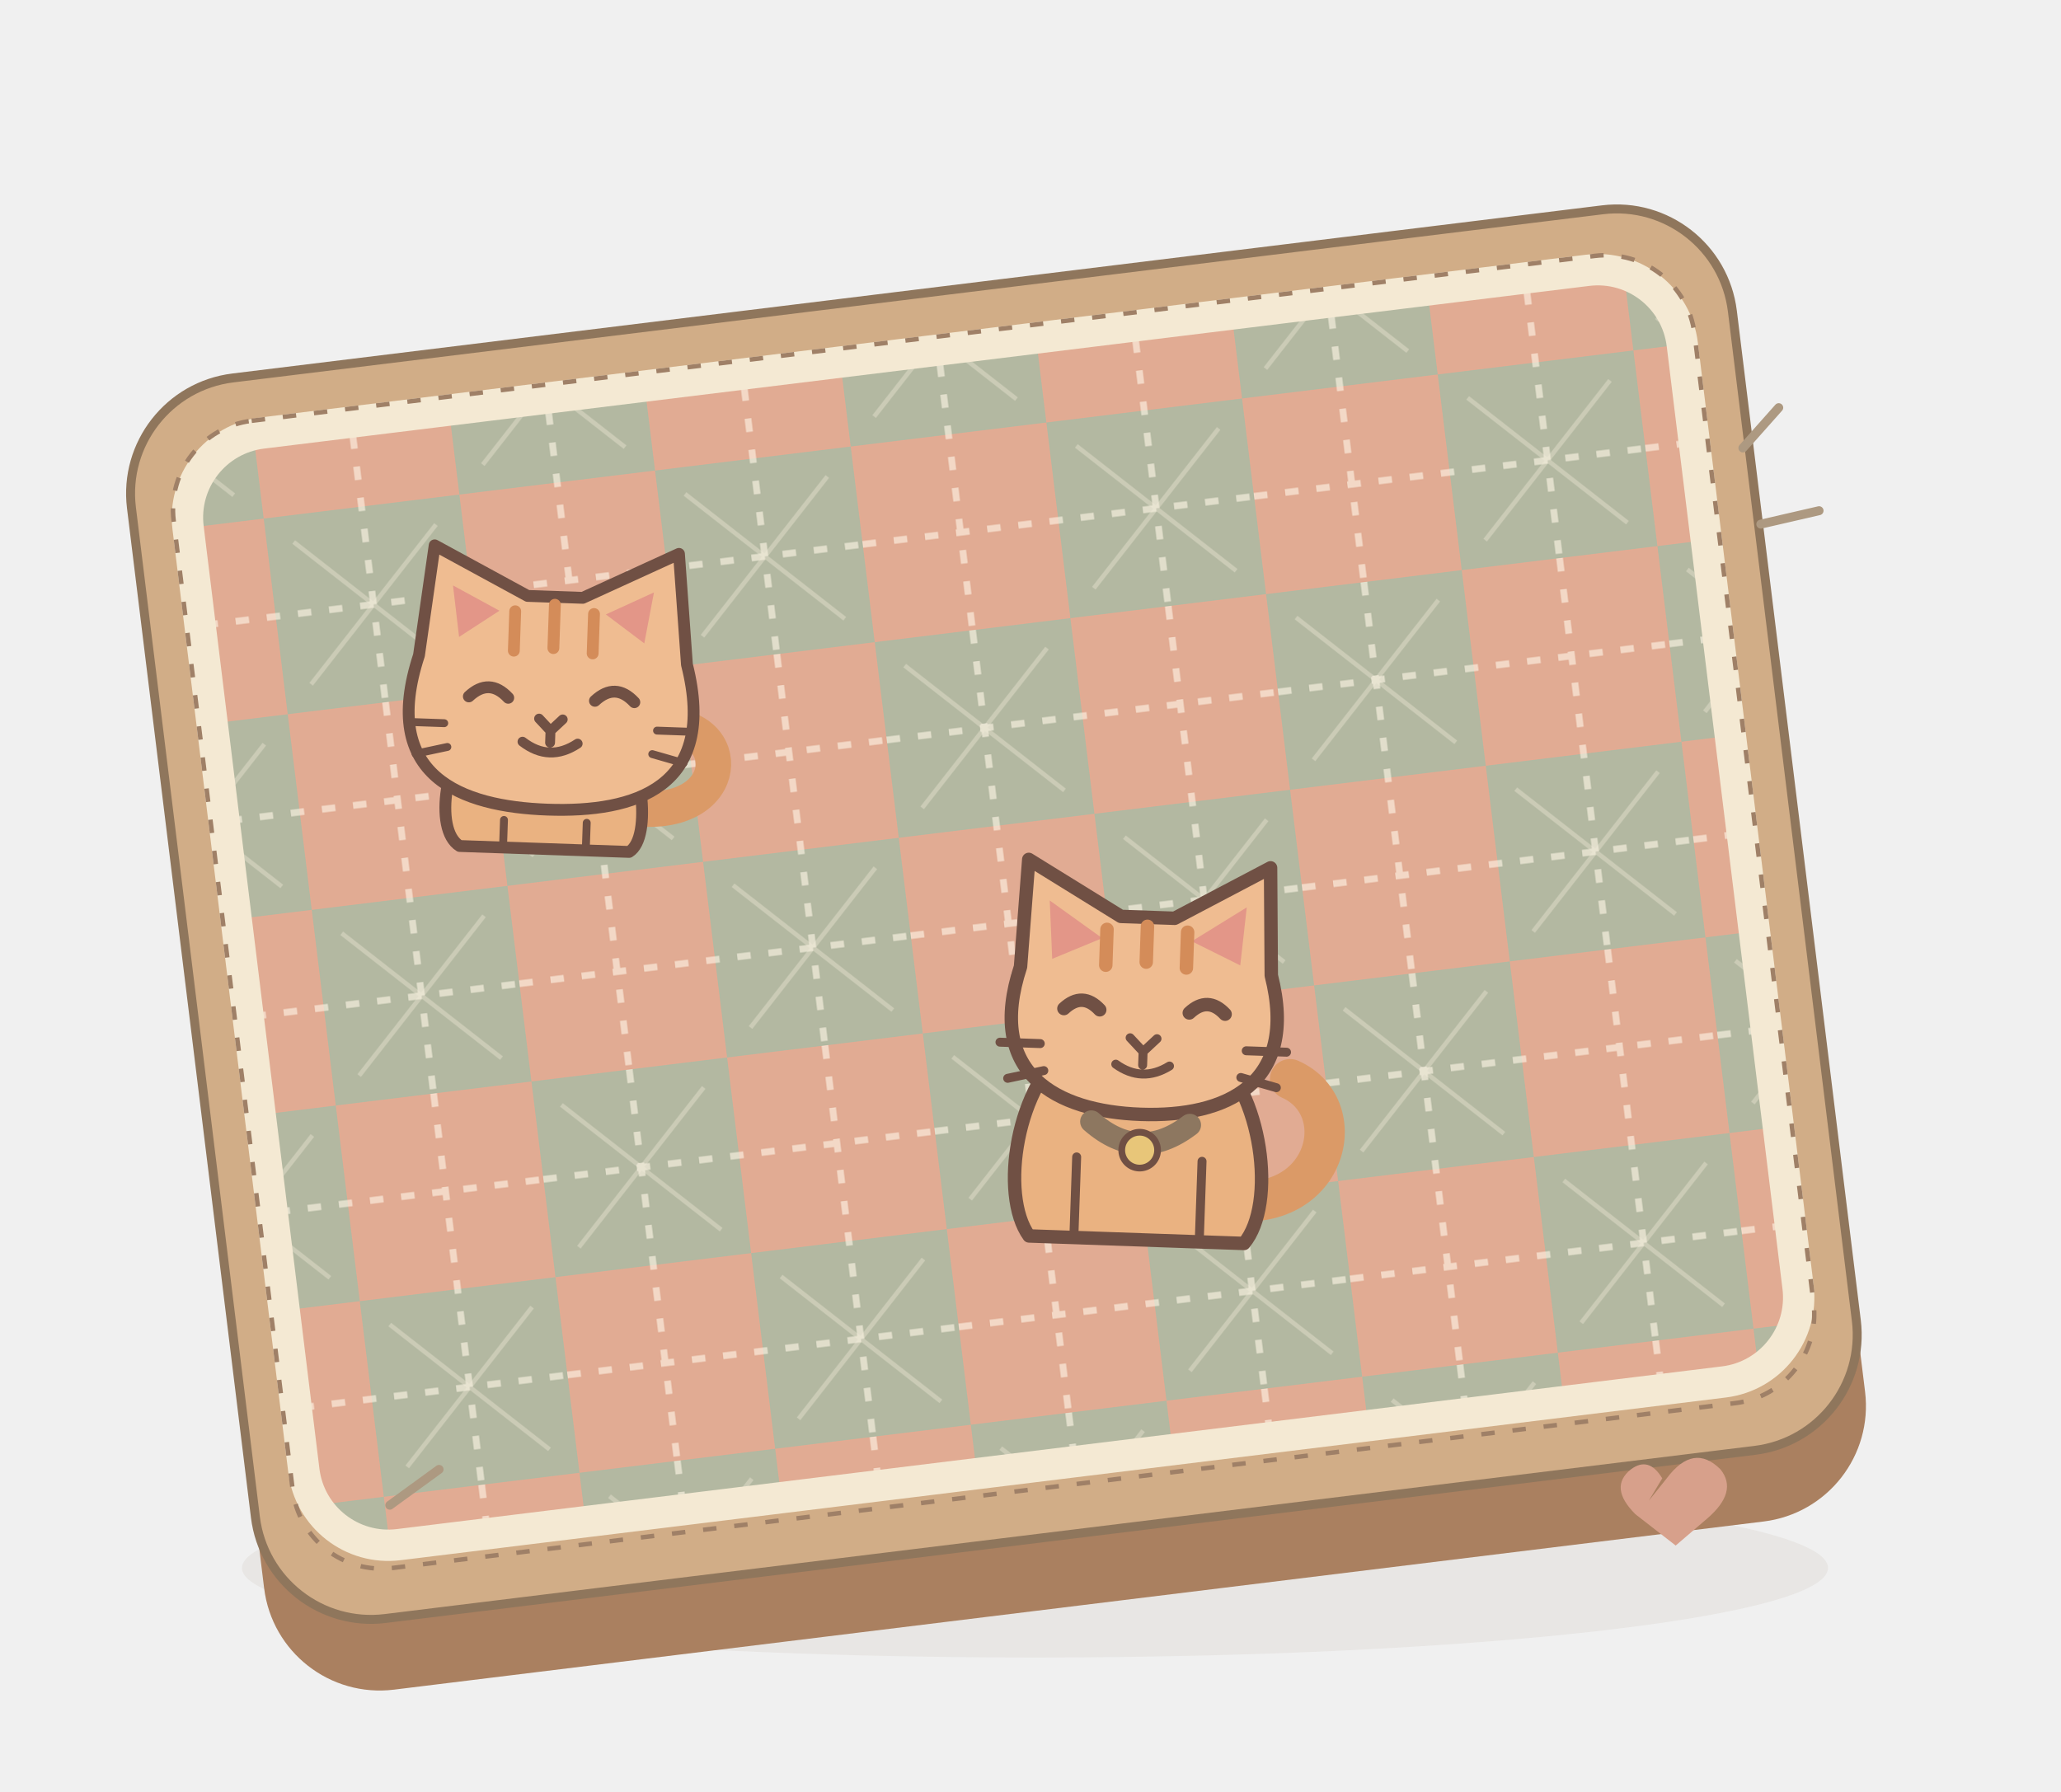
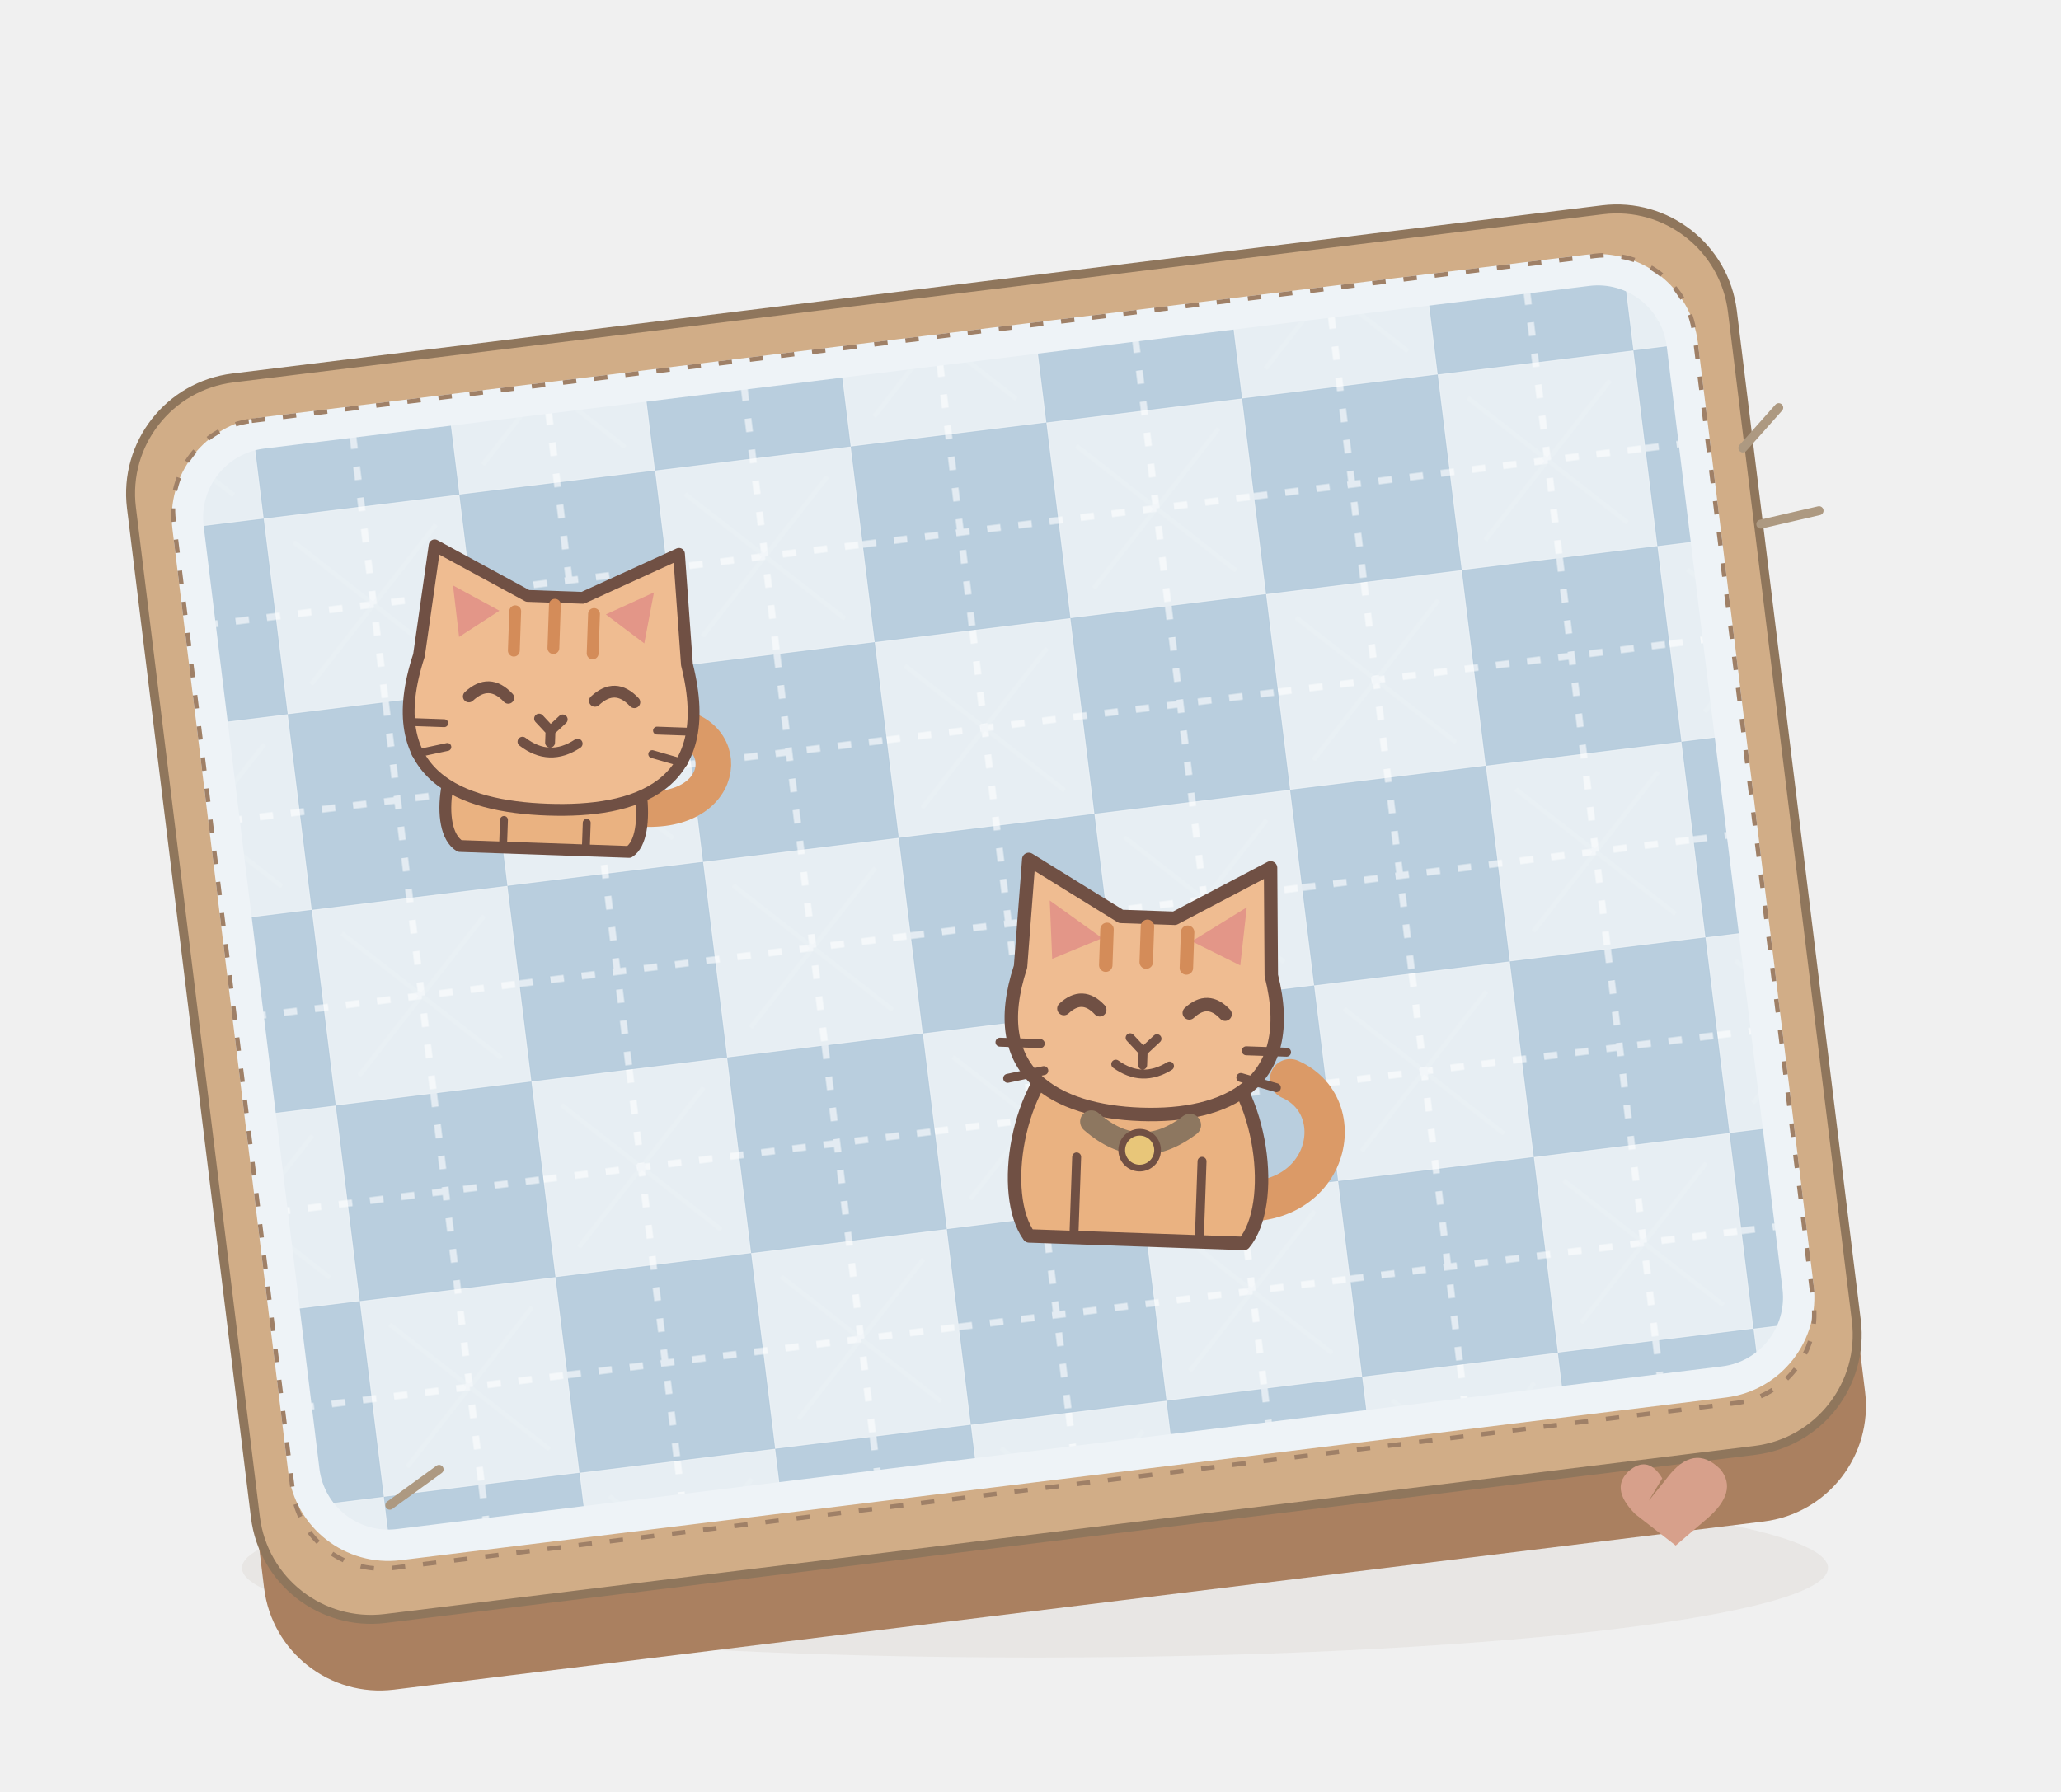
<svg xmlns="http://www.w3.org/2000/svg" viewBox="0 0 460 400">
  <defs>
    <pattern id="quilt" width="88" height="88" patternUnits="userSpaceOnUse">
-       <rect width="88" height="88" fill="#e6cfa8" />
-       <path d="M0 0h44v44H0Zm44 44h44v44H44Z" fill="#b3b8a1" />
-       <path d="M44 0h44v44H44Zm-44 44h44v44H0Z" fill="#e1ab93" />
-       <path d="M22 0v88M66 0v88M0 22h88M0 66h88" stroke="#fff7e8" stroke-width="1.5" stroke-dasharray="3 4" opacity=".6" />
-       <path d="m6 6 32 32m0-32L6 38m44 12 32 32m0-32L50 82" stroke="#f6eedc" stroke-width="1" opacity=".35" />
+       <rect width="88" height="88" fill="#e7eef3" />
+       <path d="M0 0h44v44H0Zm44 44h44v44H44Z" fill="#e7eef3" />
+       <path d="M44 0h44v44H44Zm-44 44h44v44H0Z" fill="#b9cede" />
+       <path d="M22 0v88M66 0v88M0 22h88M0 66h88" stroke="#ffffff" stroke-width="1.5" stroke-dasharray="3 4" opacity=".6" />
+       <path d="m6 6 32 32m0-32L6 38m44 12 32 32m0-32L50 82" stroke="#eef3f7" stroke-width="1" opacity=".35" />
    </pattern>
    <filter id="sage">
      <feColorMatrix type="matrix" values=".5 .3 0 0 0 .1 .65 0 0 .08 0 .15 .6 0 .05 0 0 0 1 0" />
    </filter>
    <symbol id="cat" viewBox="0 0 100 100">
      <g stroke="#705044" stroke-width="3" stroke-linecap="round" stroke-linejoin="round">
        <path d="M66 77c28 6 32-17 17-20" fill="none" stroke="#db9a67" stroke-width="9" />
        <path d="M31 59c-7 6-10 26-3 30h43c6-4 2-25-4-31" fill="#eab281" />
        <path d="M16 41l3-28 24 12h14l24-12 3 28c9 31-12 38-34 38S7 72 16 41Z" fill="#efbc91" />
        <path d="m24 23 2 13 10-7m39-6-2 13-10-7" fill="#e39688" stroke="none" />
        <path d="M40 29v10m10-12v11m10-9v10" stroke="#d48c59" />
        <path d="M29 51q5-5 10 0m22 0q5-5 10 0" fill="none" />
        <path d="m47 56 3 3 3-3m-3 3v3m-7 0q7 5 14 0" fill="none" stroke-width="2.5" />
        <path d="M23 58h-9m10 6-8 2m61-8h9m-10 6 8 2" stroke-width="2" />
        <path d="M39 82v7m21-7v7" stroke-width="2" />
      </g>
    </symbol>
    <symbol id="adult" viewBox="0 0 100 100">
      <g stroke="#705044" stroke-width="3" stroke-linecap="round" stroke-linejoin="round">
        <path d="M67 80c25 5 31-21 16-27" fill="none" stroke="#db9a67" stroke-width="9" />
        <path d="M34 47c-12 9-15 34-8 43h48c7-9 3-34-9-43" fill="#eab281" />
        <path d="M22 30l1-24 21 12h12L77 6l1 24c7 24-9 32-28 32S15 54 22 30Z" fill="#efbc91" />
        <path d="m28 15 1 13 11-5m32-8-1 13-11-5" fill="#e39688" stroke="none" />
        <path d="M41 21v8m9-9v8m9-7v8" stroke="#d48c59" />
        <path d="M32 39q4-4 8 0m20 0q4-4 8 0" fill="none" />
        <path d="m47 45 3 3 3-3m-3 3v3m-6 0q6 4 12 0" fill="none" stroke-width="2" />
        <path d="M27 47h-9m10 6-8 2m53-8h9m-10 6 8 2" stroke-width="2" />
        <path d="M36 72v17m28-17v17" fill="none" stroke-width="2" />
        <path d="M39 64q11 9 22 0" fill="none" stroke="#8d7760" stroke-width="5" />
        <circle cx="50" cy="70" r="4" fill="#e8c679" stroke-width="1.5" />
      </g>
    </symbol>
  </defs>
  <ellipse cx="231" cy="350" rx="177" ry="20" fill="#a18c77" opacity=".1" />
  <g transform="translate(26 52) rotate(-7 200 145)">
    <rect x="15" y="28" width="360" height="279" rx="26" fill="#aa8060" />
    <rect x="15" y="12" width="360" height="279" rx="26" fill="#d1ad87" stroke="#8f765c" stroke-width="2" />
-     <rect x="27" y="25" width="336" height="250" rx="19" fill="url(#quilt)" stroke="#f4e9d3" stroke-width="7" />
+     <rect x="27" y="25" width="336" height="250" rx="19" fill="url(#quilt)" stroke="#eef3f7" stroke-width="7" />
    <rect x="24" y="22" width="342" height="258" rx="20" fill="none" stroke="#9f8067" stroke-dasharray="3 4" />
    <use href="#cat" x="59" y="47" width="88" height="88" transform="rotate(9 103 91)" />
    <use href="#adult" x="174" y="138" width="100" height="100" transform="rotate(9 224 188)" />
    <use href="#cat" x="245" y="50" width="88" height="88" filter="url(#sage)" transform="rotate(9 289 94)" />
    <use href="#adult" x="71" y="152" width="100" height="100" filter="url(#sage)" transform="rotate(9 121 202)" />
  </g>
  <path d="m389 100 8-9m-4 26 13-3m-308 214-11 8" stroke="#ad9981" stroke-width="2" stroke-linecap="round" />
  <path d="m368 335 4-5q6-8 12-2 4 5-3 11l-7 6-9-7q-6-6-1-10 4-3 7 2" fill="#d7a08b" />
</svg>
